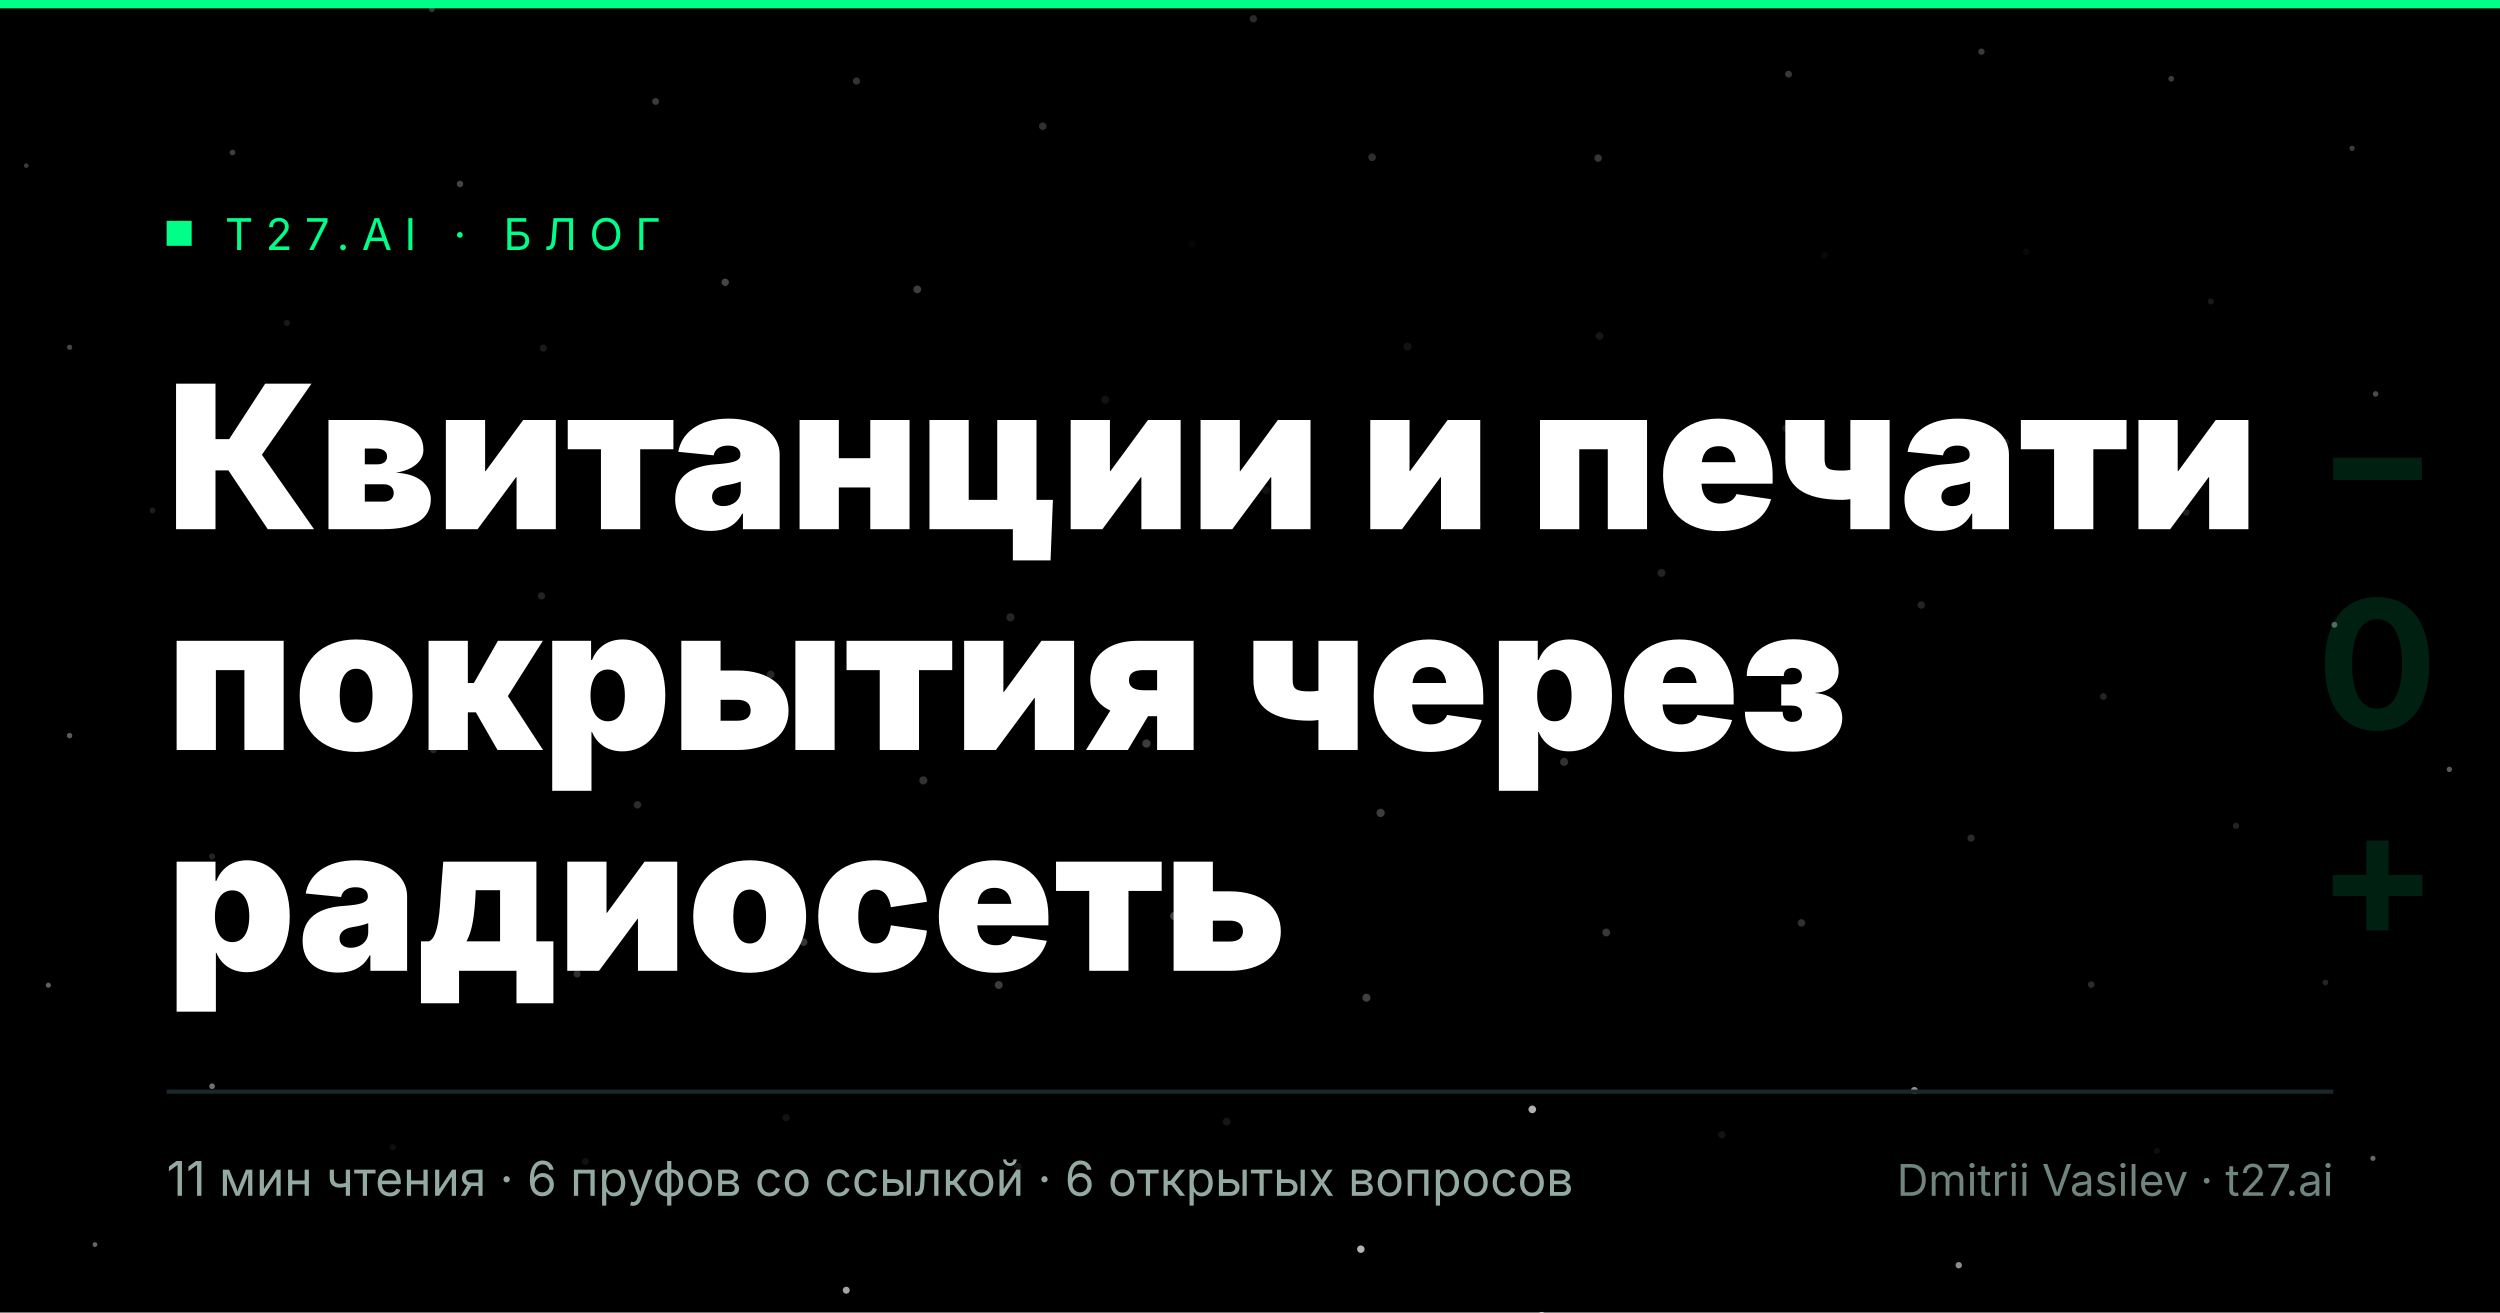
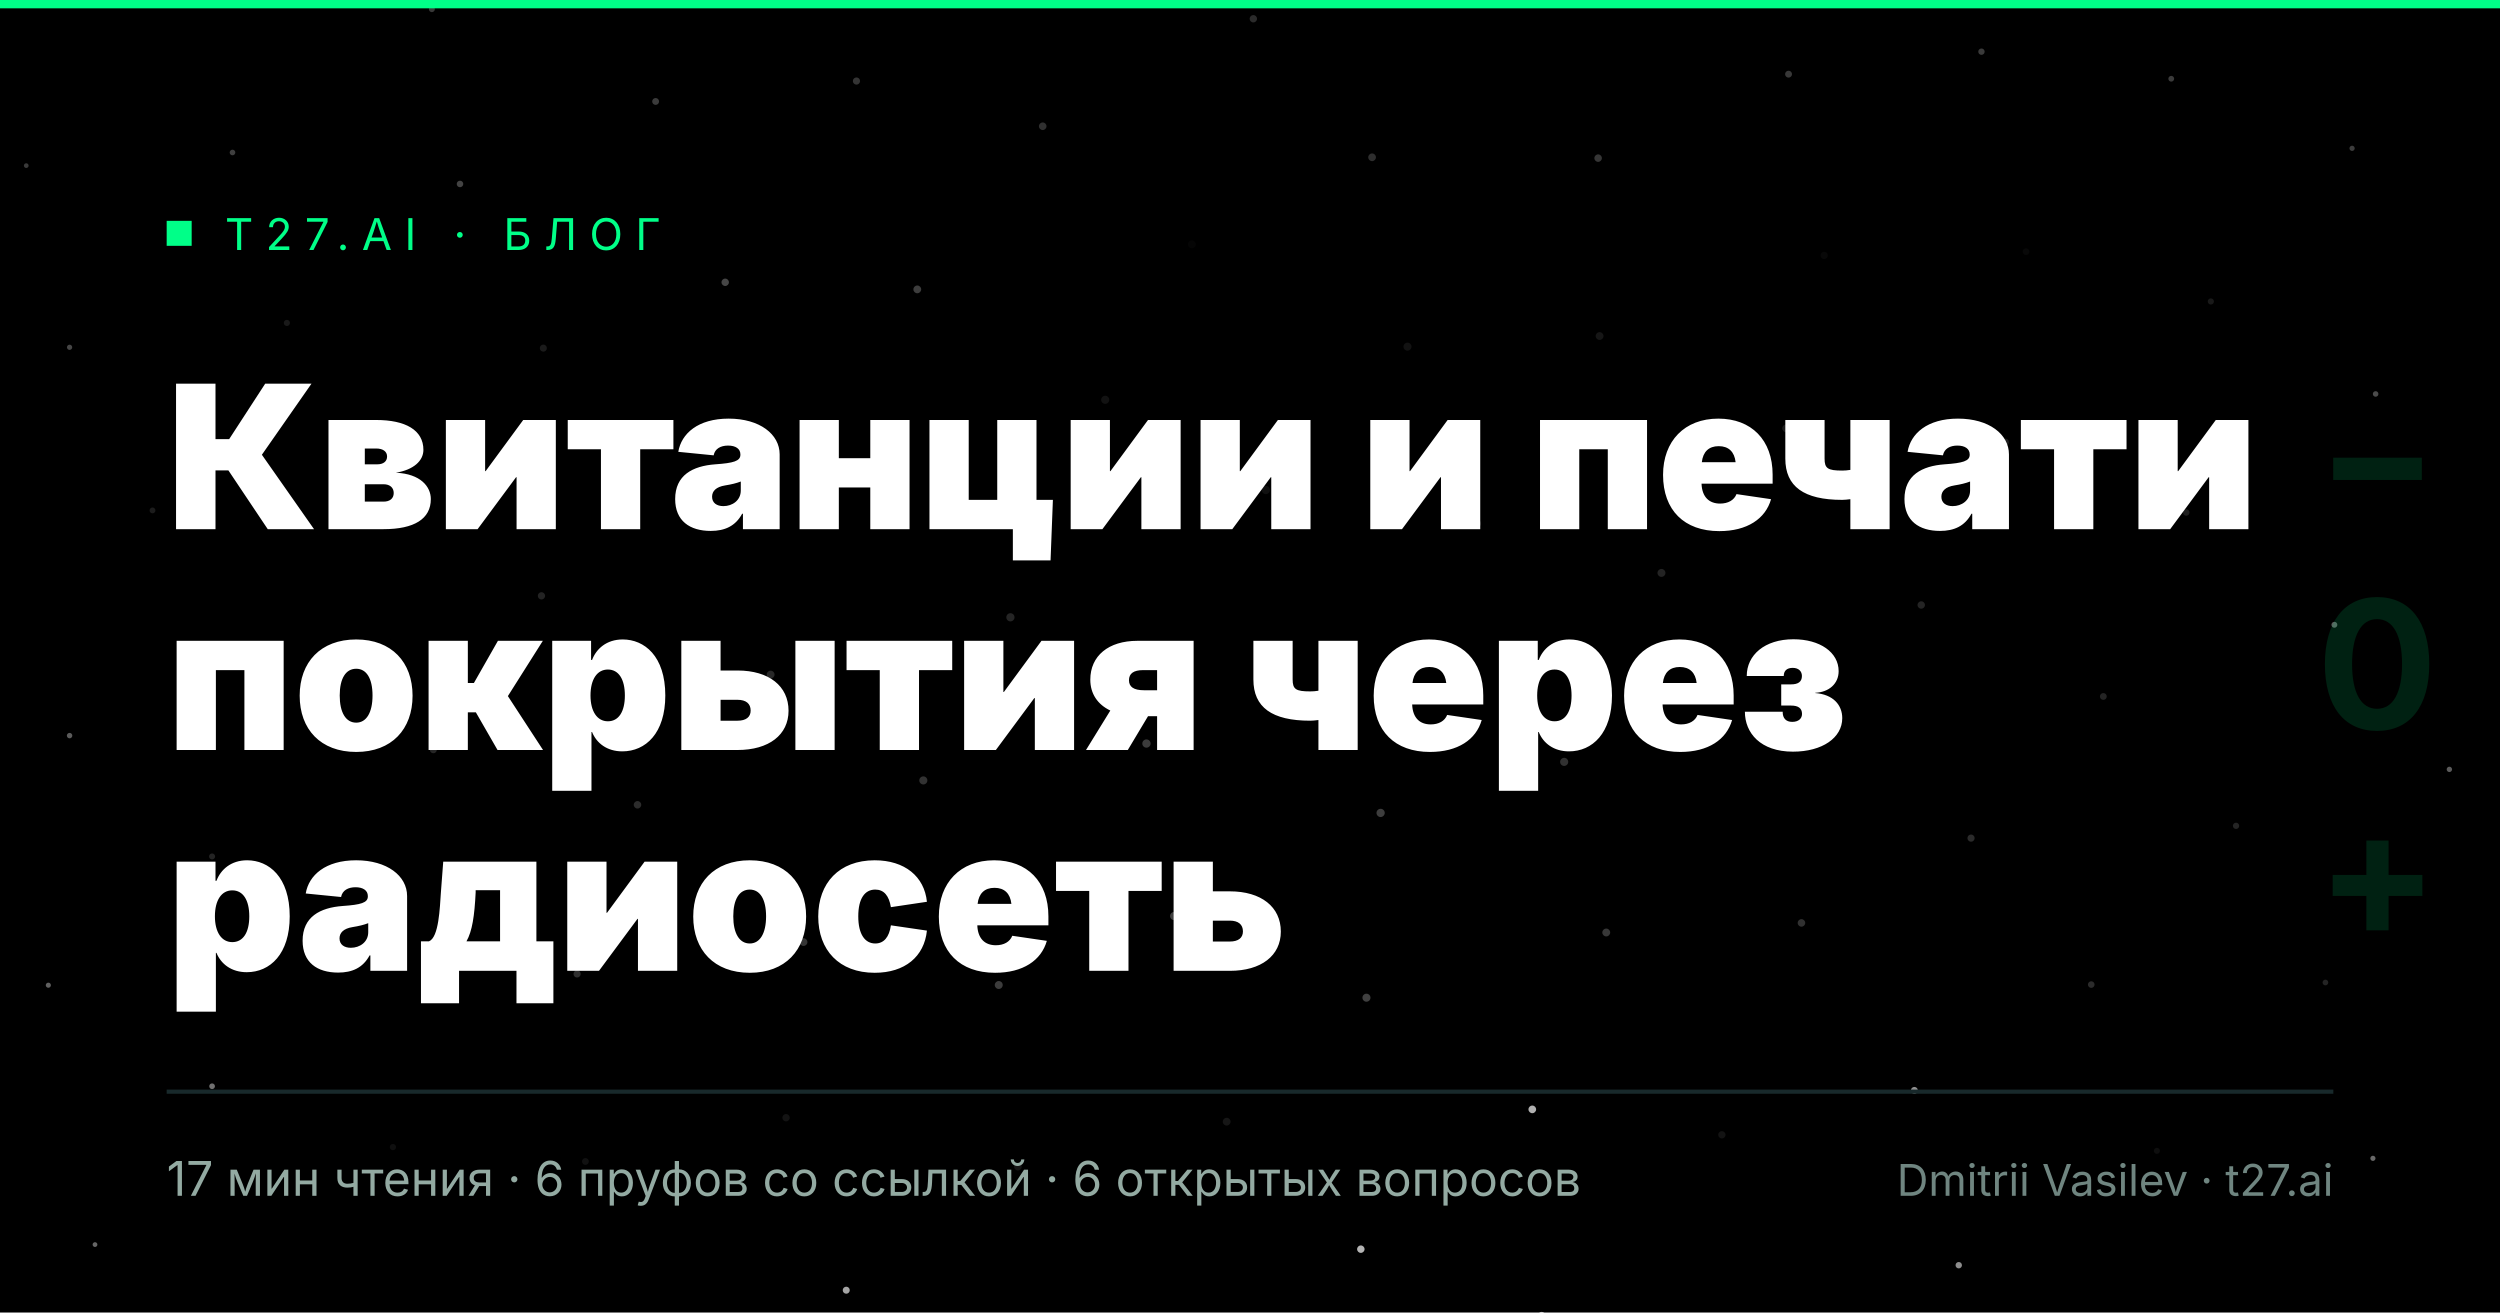
<svg xmlns="http://www.w3.org/2000/svg" width="1200" height="630" viewBox="0 0 1200 630" role="img" aria-label="Квитанции и печати покрытия через радиосеть">
  <rect width="1200" height="630" fill="#000000" />
  <circle cx="638.9" cy="315.0" r="2.00" fill="#ffffff" opacity="0.164" />
  <circle cx="550.3" cy="356.9" r="1.99" fill="#ffffff" opacity="0.232" />
  <circle cx="607.6" cy="235.2" r="1.98" fill="#ffffff" opacity="0.064" />
  <circle cx="662.7" cy="390.2" r="1.98" fill="#ffffff" opacity="0.242" />
  <circle cx="485.0" cy="296.3" r="1.97" fill="#ffffff" opacity="0.145" />
  <circle cx="708.9" cy="251.3" r="1.96" fill="#ffffff" opacity="0.109" />
  <circle cx="563.6" cy="439.7" r="1.96" fill="#ffffff" opacity="0.257" />
  <circle cx="530.5" cy="191.9" r="1.95" fill="#ffffff" opacity="0.073" />
  <circle cx="750.8" cy="365.7" r="1.95" fill="#ffffff" opacity="0.194" />
  <circle cx="443.2" cy="374.6" r="1.94" fill="#ffffff" opacity="0.198" />
  <circle cx="675.6" cy="166.4" r="1.93" fill="#ffffff" opacity="0.071" />
  <circle cx="655.9" cy="478.9" r="1.93" fill="#ffffff" opacity="0.252" />
  <circle cx="431.6" cy="225.2" r="1.92" fill="#ffffff" opacity="0.110" />
  <circle cx="797.5" cy="275.0" r="1.91" fill="#ffffff" opacity="0.137" />
  <circle cx="479.4" cy="472.8" r="1.91" fill="#ffffff" opacity="0.237" />
  <circle cx="572.1" cy="117.3" r="1.90" fill="#ffffff" opacity="0.022" />
  <circle cx="771.0" cy="447.6" r="1.89" fill="#ffffff" opacity="0.219" />
  <circle cx="369.9" cy="323.8" r="1.89" fill="#ffffff" opacity="0.160" />
  <circle cx="767.8" cy="161.3" r="1.88" fill="#ffffff" opacity="0.089" />
  <circle cx="588.8" cy="538.4" r="1.87" fill="#ffffff" opacity="0.089" />
  <circle cx="440.3" cy="138.9" r="1.87" fill="#ffffff" opacity="0.242" />
  <circle cx="853.0" cy="346.3" r="1.86" fill="#ffffff" opacity="0.167" />
  <circle cx="385.7" cy="452.2" r="1.86" fill="#ffffff" opacity="0.208" />
  <circle cx="658.6" cy="75.5" r="1.85" fill="#ffffff" opacity="0.182" />
  <circle cx="735.5" cy="532.5" r="1.84" fill="#ffffff" opacity="0.691" />
  <circle cx="335.2" cy="237.3" r="1.84" fill="#ffffff" opacity="0.124" />
  <circle cx="857.3" cy="205.6" r="1.83" fill="#ffffff" opacity="0.113" />
  <circle cx="488.6" cy="560.0" r="1.82" fill="#ffffff" opacity="0.084" />
  <circle cx="500.5" cy="60.6" r="1.82" fill="#ffffff" opacity="0.189" />
  <circle cx="864.7" cy="443.0" r="1.81" fill="#ffffff" opacity="0.194" />
  <circle cx="306.0" cy="386.3" r="1.80" fill="#ffffff" opacity="0.174" />
  <circle cx="767.1" cy="75.9" r="1.80" fill="#ffffff" opacity="0.214" />
  <circle cx="653.2" cy="599.6" r="1.79" fill="#ffffff" opacity="0.706" />
  <circle cx="348.1" cy="135.5" r="1.78" fill="#ffffff" opacity="0.274" />
  <circle cx="922.2" cy="290.4" r="1.78" fill="#ffffff" opacity="0.141" />
  <circle cx="377.3" cy="536.5" r="1.77" fill="#ffffff" opacity="0.076" />
  <circle cx="601.6" cy="9.0" r="1.77" fill="#ffffff" opacity="0.168" />
  <circle cx="826.5" cy="544.7" r="1.76" fill="#ffffff" opacity="0.076" />
  <circle cx="259.9" cy="286.0" r="1.75" fill="#ffffff" opacity="0.139" />
  <circle cx="875.6" cy="122.6" r="1.75" fill="#ffffff" opacity="0.033" />
  <circle cx="537.3" cy="632.1" r="1.74" fill="#ffffff" opacity="0.689" />
  <circle cx="411.1" cy="38.9" r="1.73" fill="#ffffff" opacity="0.206" />
  <circle cx="946.1" cy="402.3" r="1.73" fill="#ffffff" opacity="0.169" />
  <circle cx="277.0" cy="467.5" r="1.72" fill="#ffffff" opacity="0.185" />
  <circle cx="727.7" cy="-1.8" r="1.71" fill="#ffffff" opacity="0.181" />
  <circle cx="740.0" cy="631.4" r="1.71" fill="#ffffff" opacity="0.663" />
  <circle cx="260.8" cy="167.1" r="1.70" fill="#ffffff" opacity="0.106" />
  <circle cx="962.6" cy="212.2" r="1.69" fill="#ffffff" opacity="0.117" />
  <circle cx="406.2" cy="619.3" r="1.69" fill="#ffffff" opacity="0.641" />
  <circle cx="918.9" cy="523.4" r="1.67" fill="#ffffff" opacity="0.564" />
  <circle cx="208.0" cy="359.9" r="1.67" fill="#ffffff" opacity="0.152" />
  <circle cx="858.5" cy="35.6" r="1.66" fill="#ffffff" opacity="0.221" />
  <circle cx="314.7" cy="48.7" r="1.65" fill="#ffffff" opacity="0.232" />
  <circle cx="1009.6" cy="334.3" r="1.64" fill="#ffffff" opacity="0.144" />
  <circle cx="281.0" cy="557.5" r="1.64" fill="#ffffff" opacity="0.068" />
  <circle cx="838.8" cy="634.0" r="1.62" fill="#ffffff" opacity="0.611" />
  <circle cx="186.2" cy="227.4" r="1.62" fill="#ffffff" opacity="0.119" />
  <circle cx="972.5" cy="120.8" r="1.61" fill="#ffffff" opacity="0.034" />
  <circle cx="1003.8" cy="472.6" r="1.59" fill="#ffffff" opacity="0.168" />
  <circle cx="183.3" cy="450.8" r="1.58" fill="#ffffff" opacity="0.163" />
  <circle cx="220.8" cy="88.3" r="1.57" fill="#ffffff" opacity="0.262" />
  <circle cx="1049.4" cy="246.0" r="1.56" fill="#ffffff" opacity="0.120" />
  <circle cx="940.2" cy="607.3" r="1.54" fill="#ffffff" opacity="0.551" />
  <circle cx="131.3" cy="310.8" r="1.53" fill="#ffffff" opacity="0.131" />
  <circle cx="951.1" cy="24.8" r="1.53" fill="#ffffff" opacity="0.228" />
  <circle cx="1073.3" cy="396.4" r="1.51" fill="#ffffff" opacity="0.144" />
  <circle cx="188.6" cy="550.6" r="1.50" fill="#ffffff" opacity="0.060" />
  <circle cx="137.7" cy="155.0" r="1.48" fill="#ffffff" opacity="0.100" />
  <circle cx="1061.2" cy="144.7" r="1.48" fill="#ffffff" opacity="0.098" />
  <circle cx="1035.3" cy="552.4" r="1.46" fill="#ffffff" opacity="0.058" />
  <circle cx="101.8" cy="411.1" r="1.45" fill="#ffffff" opacity="0.142" />
  <circle cx="207.3" cy="4.4" r="1.43" fill="#ffffff" opacity="0.220" />
  <circle cx="1120.5" cy="299.9" r="1.42" fill="#ffffff" opacity="0.357" />
  <circle cx="73.2" cy="245.0" r="1.40" fill="#ffffff" opacity="0.111" />
  <circle cx="1042.2" cy="37.8" r="1.39" fill="#ffffff" opacity="0.234" />
  <circle cx="1116.2" cy="471.6" r="1.37" fill="#ffffff" opacity="0.143" />
  <circle cx="101.8" cy="521.4" r="1.37" fill="#ffffff" opacity="0.441" />
  <circle cx="111.6" cy="73.2" r="1.35" fill="#ffffff" opacity="0.247" />
  <circle cx="1140.3" cy="189.1" r="1.34" fill="#ffffff" opacity="0.295" />
  <circle cx="33.4" cy="353.1" r="1.31" fill="#ffffff" opacity="0.357" />
  <circle cx="1175.7" cy="369.3" r="1.29" fill="#ffffff" opacity="0.358" />
  <circle cx="133.6" cy="634.1" r="1.28" fill="#ffffff" opacity="0.458" />
  <circle cx="33.4" cy="166.7" r="1.26" fill="#ffffff" opacity="0.276" />
  <circle cx="1129.0" cy="71.2" r="1.26" fill="#ffffff" opacity="0.239" />
  <circle cx="1139.0" cy="556.0" r="1.24" fill="#ffffff" opacity="0.413" />
  <circle cx="23.2" cy="472.9" r="1.23" fill="#ffffff" opacity="0.381" />
  <circle cx="45.6" cy="597.4" r="1.15" fill="#ffffff" opacity="0.399" />
  <circle cx="12.6" cy="79.5" r="1.13" fill="#ffffff" opacity="0.229" />
-   <text x="1112" y="250" font-family="Inter,Helvetica,Arial,sans-serif" font-size="86" font-weight="700" fill="#00ff88" opacity="0.13">−</text>
-   <text x="1112" y="350" font-family="Inter,Helvetica,Arial,sans-serif" font-size="86" font-weight="700" fill="#00ff88" opacity="0.13">0</text>
-   <text x="1112" y="450" font-family="Inter,Helvetica,Arial,sans-serif" font-size="86" font-weight="700" fill="#00ff88" opacity="0.13">+</text>
+   <text x="1112" y="250" font-family="Inter,DejaVu Sans,Helvetica,Arial,sans-serif" font-size="86" font-weight="700" fill="#00ff88" opacity="0.13">−</text>
+   <text x="1112" y="350" font-family="Inter,DejaVu Sans,Helvetica,Arial,sans-serif" font-size="86" font-weight="700" fill="#00ff88" opacity="0.13">0</text>
+   <text x="1112" y="450" font-family="Inter,DejaVu Sans,Helvetica,Arial,sans-serif" font-size="86" font-weight="700" fill="#00ff88" opacity="0.13">+</text>
  <rect x="0" y="0" width="1200" height="4" fill="#00ff88" />
  <rect x="80" y="106" width="12" height="12" fill="#00ff88" />
-   <text x="108" y="120" font-family="Inter,Helvetica,Arial,sans-serif" font-size="21" letter-spacing="6" fill="#00ff88">T27.AI · БЛОГ</text>
-   <text x="80" y="254" font-family="Inter,Helvetica,Arial,sans-serif" font-size="96" font-weight="900" fill="#ffffff">Квитанции и печати</text>
-   <text x="80" y="360" font-family="Inter,Helvetica,Arial,sans-serif" font-size="96" font-weight="900" fill="#ffffff">покрытия через</text>
-   <text x="80" y="466" font-family="Inter,Helvetica,Arial,sans-serif" font-size="96" font-weight="900" fill="#ffffff">радиосеть</text>
+   <text x="108" y="120" font-family="Inter,DejaVu Sans,Helvetica,Arial,sans-serif" font-size="21" letter-spacing="6" fill="#00ff88">T27.AI · БЛОГ</text>
+   <text x="80" y="254" font-family="Inter,DejaVu Sans,Helvetica,Arial,sans-serif" font-size="96" font-weight="900" fill="#ffffff">Квитанции и печати</text>
+   <text x="80" y="360" font-family="Inter,DejaVu Sans,Helvetica,Arial,sans-serif" font-size="96" font-weight="900" fill="#ffffff">покрытия через</text>
+   <text x="80" y="466" font-family="Inter,DejaVu Sans,Helvetica,Arial,sans-serif" font-size="96" font-weight="900" fill="#ffffff">радиосеть</text>
  <line x1="80" y1="524" x2="1120" y2="524" stroke="#18292b" stroke-width="2" />
-   <text x="80" y="574" font-family="Inter,Helvetica,Arial,sans-serif" font-size="23" fill="#93aaa2">11 мин чтения  ·  6 пруфов со ссылкой  ·  6 открытых вопросов</text>
-   <text x="1120" y="574" text-anchor="end" font-family="Inter,Helvetica,Arial,sans-serif" font-size="21" fill="#6f8580">Dmitrii Vasilev · t27.ai</text>
+   <text x="80" y="574" font-family="Inter,DejaVu Sans,Helvetica,Arial,sans-serif" font-size="23" fill="#93aaa2">17 мин чтения  ·  6 пруфов со ссылкой  ·  6 открытых вопросов</text>
+   <text x="1120" y="574" text-anchor="end" font-family="Inter,DejaVu Sans,Helvetica,Arial,sans-serif" font-size="21" fill="#6f8580">Dmitrii Vasilev · t27.ai</text>
</svg>
